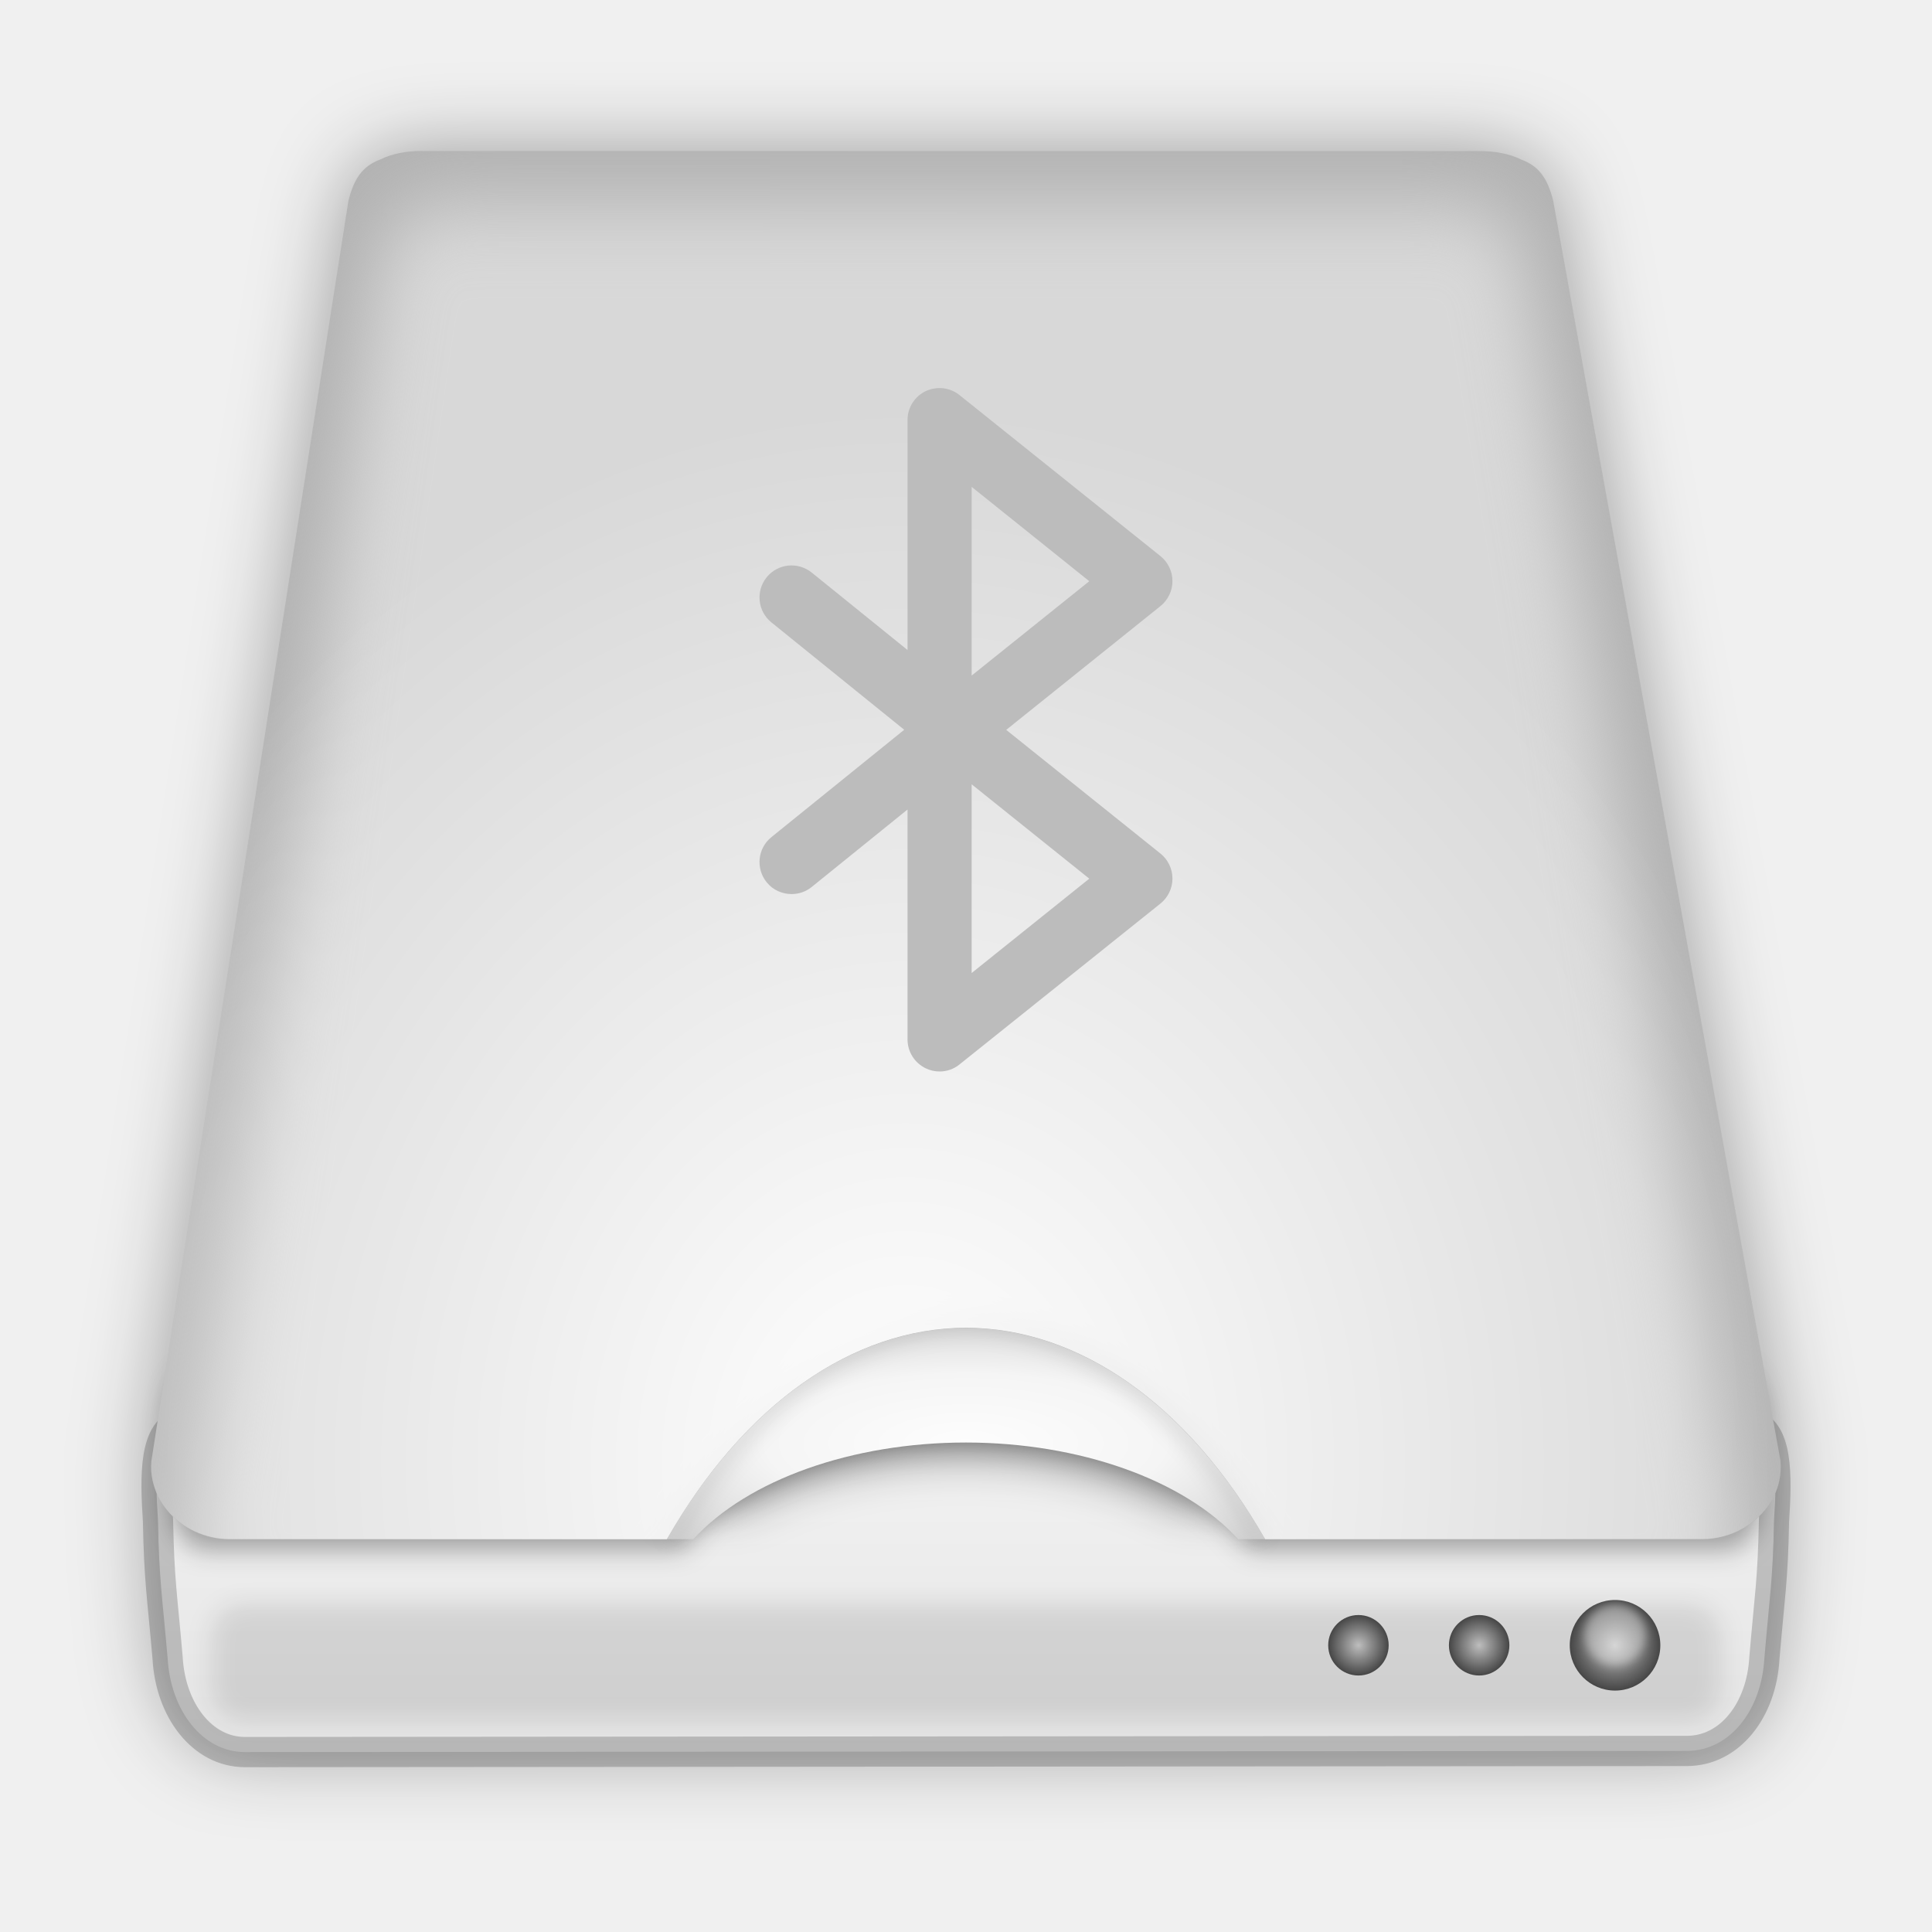
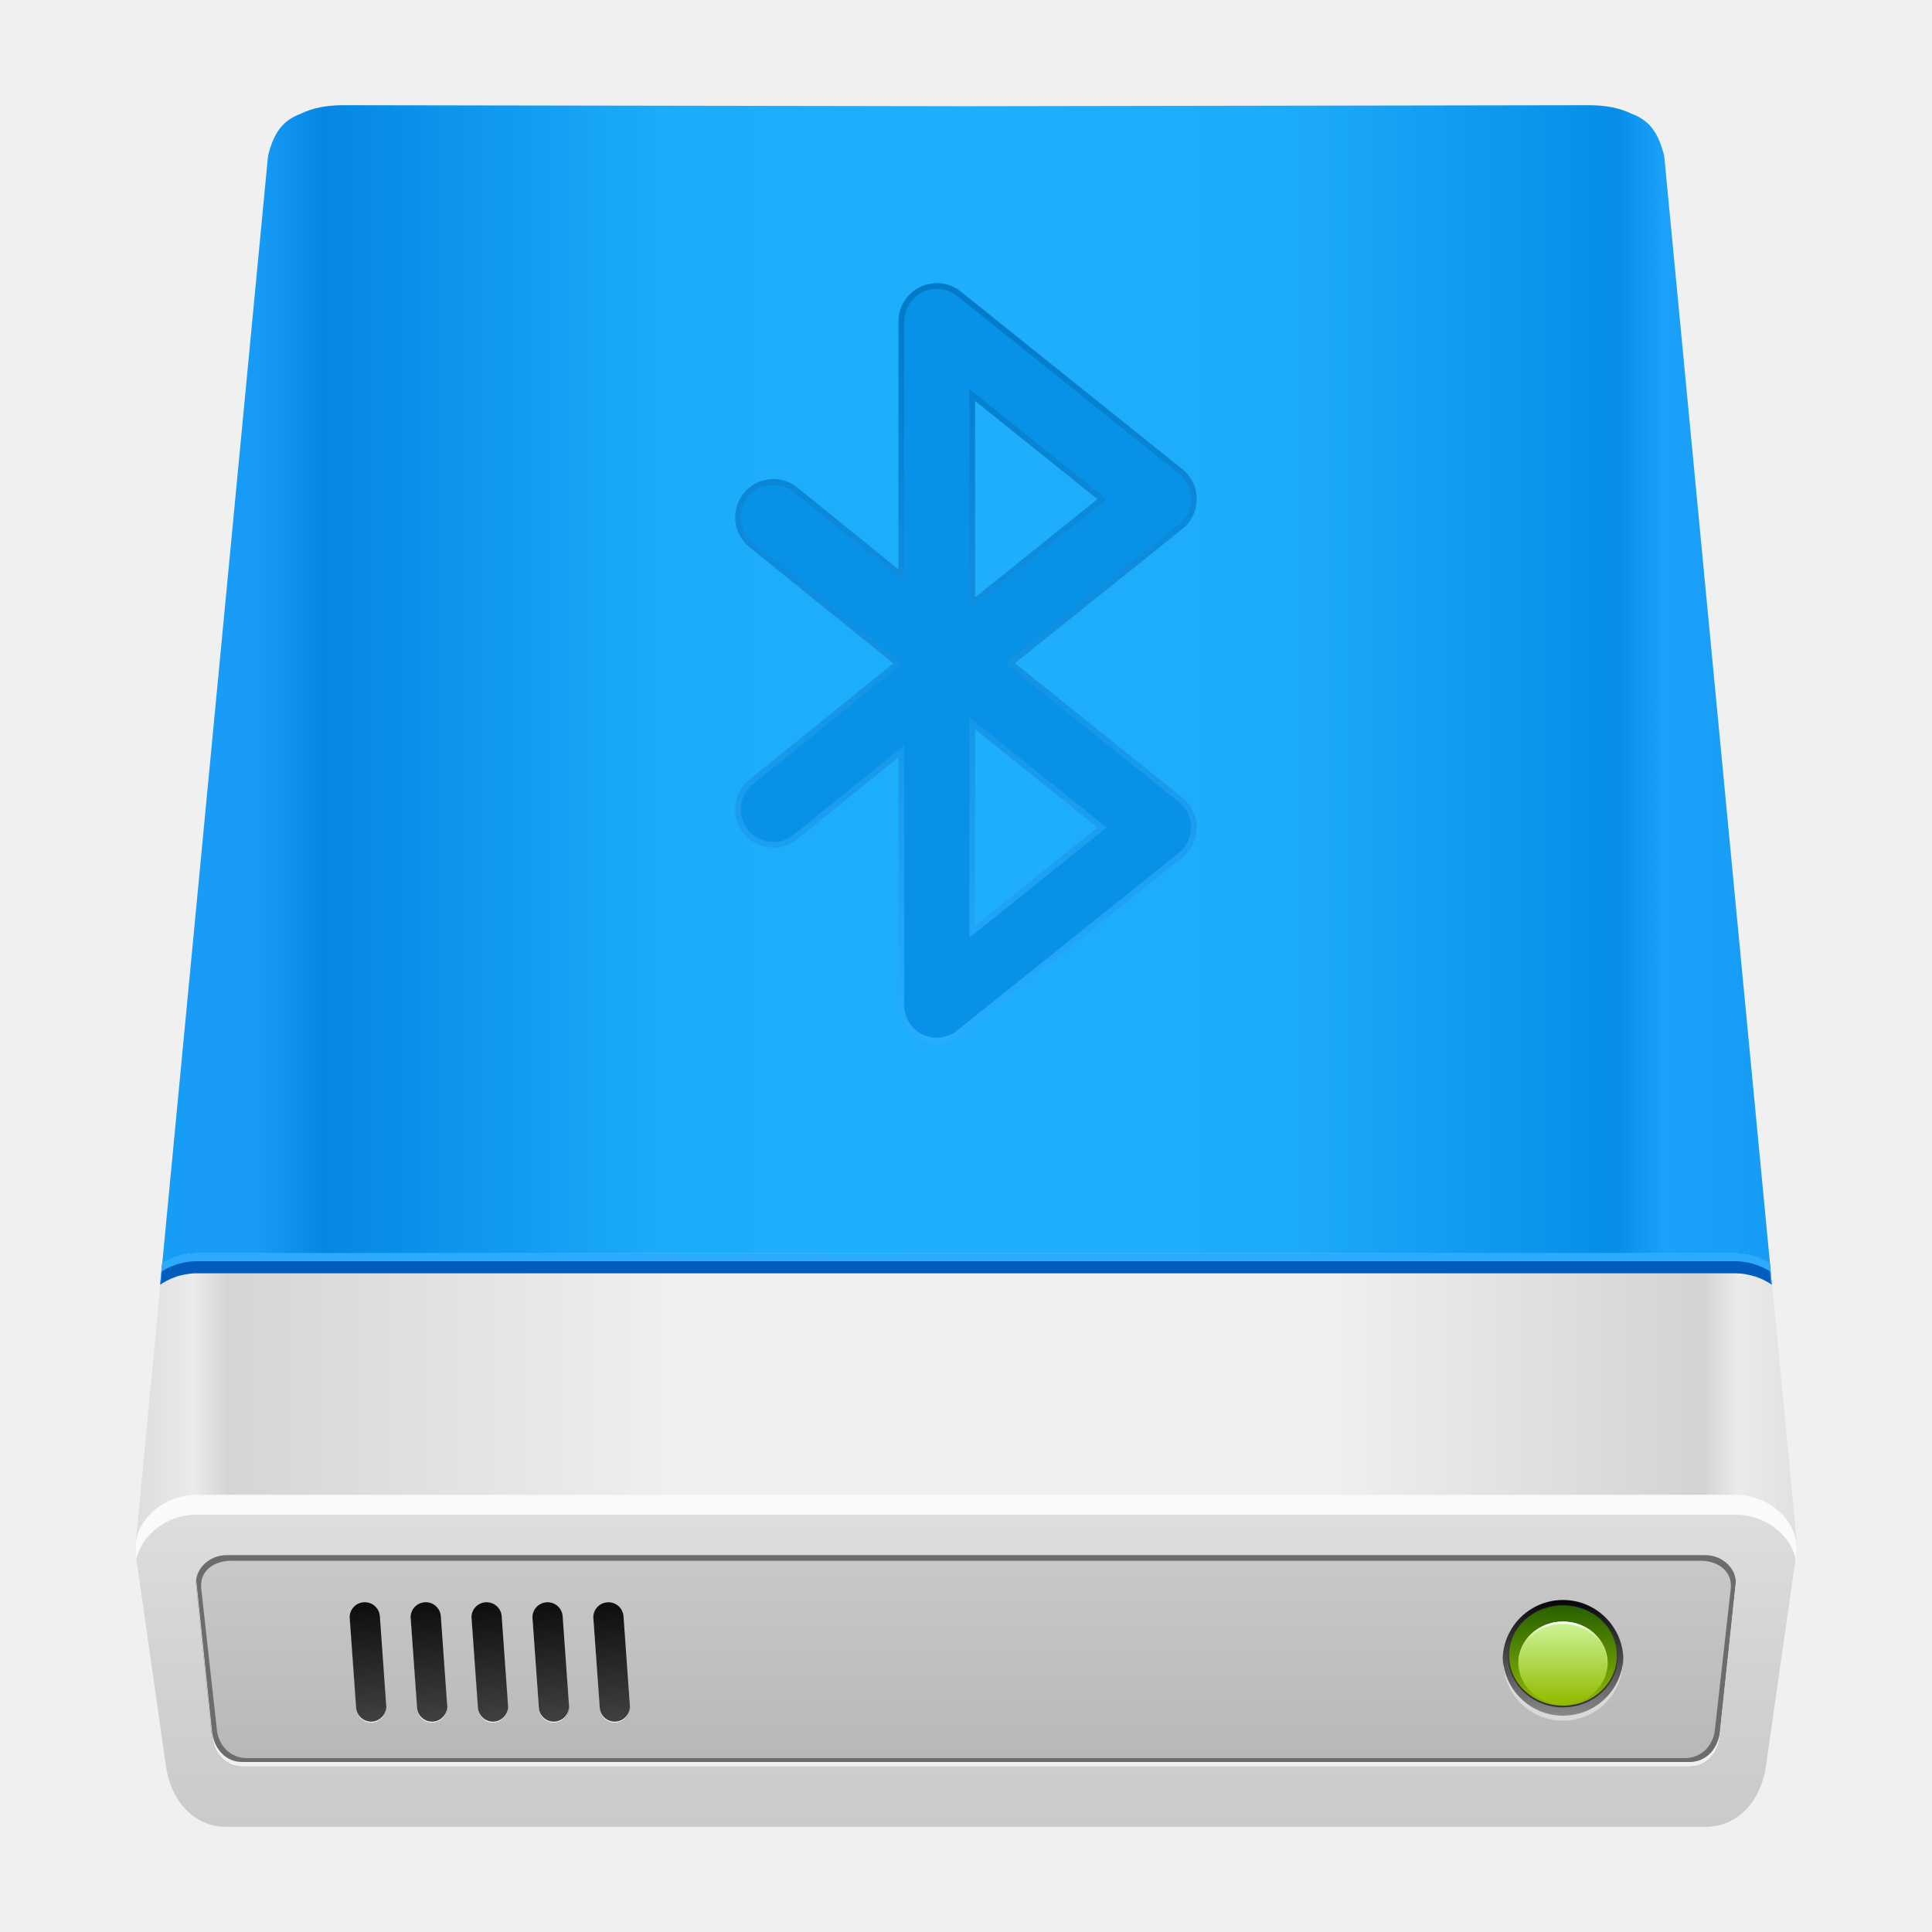
- <svg xmlns="http://www.w3.org/2000/svg" xmlns:xlink="http://www.w3.org/1999/xlink" width="64" height="64" version="1.1" viewBox="0 0 16.933 16.933" id="svg83">
-   <defs id="defs51">
-     <linearGradient id="a">
-       <stop stop-color="#bebebe" offset="0" id="stop2" />
-       <stop stop-color="#464646" offset="1" id="stop4" />
+ <svg xmlns="http://www.w3.org/2000/svg" xmlns:xlink="http://www.w3.org/1999/xlink" width="64" height="64" version="1.1" viewBox="0 0 16.933 16.933">
+   <defs>
+     <linearGradient id="linearGradient122580" x1="-253" x2="-198" y1="58.33" y2="58.33" gradientTransform="matrix(.26459 0 0 .26459 68.131 -2.7739)" gradientUnits="userSpaceOnUse">
+       <stop stop-color="#ddd" offset="0" />
+       <stop stop-color="#ebebeb" offset=".035" />
+       <stop stop-color="#d5d5d5" offset=".055" />
+       <stop stop-color="#f0f0f0" offset=".331" />
+       <stop stop-color="#f0f0f0" offset=".506" />
+       <stop stop-color="#f0f0f0" offset=".715" />
+       <stop stop-color="#d3d3d3" offset=".944" />
+       <stop stop-color="#ebebeb" offset=".965" />
+       <stop stop-color="#e1e1e1" offset="1" />
    </linearGradient>
-     <radialGradient id="g" cx="32" cy="53.196" r="9.909" gradientTransform="matrix(.3738 1.4135e-7 -4.447e-8 .1302 -3.4952 5.7248)" gradientUnits="userSpaceOnUse">
-       <stop stop-color="#fdfdfd" offset="0" id="stop7" />
-       <stop stop-color="#f5f5f5" offset=".473" id="stop9" />
-       <stop stop-color="#cecece" offset="1" id="stop11" />
-     </radialGradient>
-     <filter id="l" x="-.055" y="-.066" width="1.109" height="1.133" color-interpolation-filters="sRGB">
-       <feGaussianBlur stdDeviation="0.302" id="feGaussianBlur14" />
-     </filter>
-     <clipPath id="o">
-       <path d="m3.814 1.381c-0.14-2.209e-4 -0.262 0.021-0.36 0.065-0.16 0.053-0.228 0.153-0.275 0.316l-1.687 9.643c-0.005 0.052-0.002 0.101 0.01 0.149 0.004 0.019 0.01 0.038 0.017 0.056 0.003 0.009 0.007 0.018 0.011 0.027 0.012 0.027 0.027 0.053 0.043 0.078 0.028 0.041 0.062 0.079 0.101 0.113 0.008 0.007 0.016 0.013 0.024 0.02 0.041 0.032 0.087 0.06 0.136 0.083 0.01 0.004 0.02 0.009 0.03 0.013 0.091 0.038 0.192 0.059 0.296 0.059h3.746a3.496 5.043 0 0 1 2.56-1.618 3.496 5.043 0 0 1 2.562 1.618h3.744c0.243 0 0.47-0.116 0.587-0.289 0.017-0.025 0.031-0.051 0.043-0.078 4e-3 -0.009 0.008-0.018 0.012-0.027 0.007-0.018 0.012-0.037 0.017-0.056 0.011-0.048 0.015-0.098 0.01-0.15l-1.946-9.643c-0.046-0.163-0.114-0.263-0.275-0.316-0.099-0.044-0.22-0.065-0.36-0.065h-4.394z" fill="#929292" id="path17" />
-     </clipPath>
-     <filter id="j" x="-.087" y="-.424" width="1.173" height="1.848" color-interpolation-filters="sRGB">
-       <feGaussianBlur stdDeviation="0.707" id="feGaussianBlur20" />
-     </filter>
-     <radialGradient id="d" cx="7.937" cy="13.903" r="7.142" gradientTransform="matrix(1.1114 4.7498e-8 -5.5414e-8 1.2966 -.88353 -5.2248)" gradientUnits="userSpaceOnUse">
-       <stop stop-color="#fff" offset="0" id="stop23" />
-       <stop stop-color="#fff" stop-opacity="0" offset="1" id="stop25" />
-     </radialGradient>
-     <linearGradient id="h" x1="8.466" x2="8.466" y1="12.477" y2="15.356" gradientTransform="matrix(.99497 0 0 1 .042596 0)" gradientUnits="userSpaceOnUse">
-       <stop stop-color="#f3f3f3" offset="0" id="stop28" />
-       <stop stop-color="#e4e4e4" offset="1" id="stop30" />
+     <linearGradient id="linearGradient158037" x1="-252.13" x2="-198.87" y1="33.15" y2="33.15" gradientTransform="matrix(.26459 0 0 .26459 68.131 -2.7739)" gradientUnits="userSpaceOnUse">
+       <stop stop-color="#189df7" offset="0" />
+       <stop stop-color="#189bf7" offset=".06" />
+       <stop stop-color="#0587e4" offset=".1" />
+       <stop stop-color="#1cadfa" offset=".319" />
+       <stop stop-color="#1eaefb" offset=".506" />
+       <stop stop-color="#1dacfa" offset=".695" />
+       <stop stop-color="#068ee7" offset=".905" />
+       <stop stop-color="#1ba1f9" offset=".934" />
+       <stop stop-color="#169cf5" offset="1" />
    </linearGradient>
-     <filter id="n" x="-.02" y="-.238" width="1.04" height="1.476" color-interpolation-filters="sRGB">
-       <feGaussianBlur stdDeviation="0.105" id="feGaussianBlur33" />
-     </filter>
-     <filter id="m" x="-.02" y="-.176" width="1.04" height="1.352" color-interpolation-filters="sRGB">
-       <feGaussianBlur stdDeviation="0.44" id="feGaussianBlur36" />
-     </filter>
-     <filter id="k" x="-.041" y="-.11" width="1.083" height="1.22" color-interpolation-filters="sRGB">
-       <feGaussianBlur stdDeviation="0.341" id="feGaussianBlur39" />
-     </filter>
-     <radialGradient id="f" cx="14.155" cy="14.42" r=".397" gradientUnits="userSpaceOnUse" xlink:href="#a" />
-     <filter id="i" x="-.18" y="-.18" width="1.36" height="1.36" color-interpolation-filters="sRGB">
-       <feGaussianBlur stdDeviation="0.041" id="feGaussianBlur43" />
-     </filter>
-     <radialGradient id="c" cx="14.155" cy="14.42" r=".397" gradientTransform="matrix(.66667 0 0 .66667 3.5277 4.8065)" gradientUnits="userSpaceOnUse" xlink:href="#a" />
-     <radialGradient id="b" cx="14.155" cy="14.42" r=".397" gradientTransform="matrix(.66667 0 0 .66667 2.4694 4.8065)" gradientUnits="userSpaceOnUse" xlink:href="#a" />
-     <filter id="e" x="-.059" y="-.061" width="1.119" height="1.121" color-interpolation-filters="sRGB">
-       <feGaussianBlur stdDeviation="1.338" id="feGaussianBlur48" />
-     </filter>
+     <linearGradient id="linearGradient3986" x1="-59.557" x2="-59.557" y1="15.884" y2="18.79" gradientTransform="matrix(1 0 0 1 68.131 -2.7739)" gradientUnits="userSpaceOnUse">
+       <stop stop-color="#dfdfdf" offset="0" />
+       <stop stop-color="#d2d2d2" offset=".532" />
+       <stop stop-color="#cacaca" offset="1" />
+     </linearGradient>
+     <linearGradient id="linearGradient12298" x1="-58.757" x2="-58.757" y1="16.466" y2="18.206" gradientTransform="matrix(1 0 0 .98695 68.131 -2.5588)" gradientUnits="userSpaceOnUse">
+       <stop stop-color="#c8c8c8" offset="0" />
+       <stop stop-color="#b8b8b8" offset="1" />
+     </linearGradient>
+     <linearGradient id="linearGradient988" x1="-61.911" x2="-61.911" y1="14.023" y2="15.081" gradientTransform="matrix(1 0 0 1 64.227 .21147)" gradientUnits="userSpaceOnUse" xlink:href="#linearGradient24279" />
+     <linearGradient id="linearGradient24279">
+       <stop stop-color="#0d0d0d" offset="0" />
+       <stop stop-color="#414141" offset="1" />
+     </linearGradient>
+     <linearGradient id="linearGradient990" x1="-61.911" x2="-61.911" y1="14.023" y2="15.081" gradientTransform="matrix(1 0 0 1 64.76 .24938)" gradientUnits="userSpaceOnUse" xlink:href="#linearGradient24279" />
+     <linearGradient id="linearGradient992" x1="-61.911" x2="-61.911" y1="14.023" y2="15.081" gradientTransform="matrix(1 0 0 1 65.292 .28729)" gradientUnits="userSpaceOnUse" xlink:href="#linearGradient24279" />
+     <linearGradient id="linearGradient994" x1="-61.911" x2="-61.911" y1="14.023" y2="15.081" gradientTransform="matrix(1 0 0 1 65.825 .3252)" gradientUnits="userSpaceOnUse" xlink:href="#linearGradient24279" />
+     <linearGradient id="linearGradient24281" x1="-61.911" x2="-61.911" y1="14.023" y2="15.081" gradientTransform="matrix(1 0 0 1 66.357 .36311)" gradientUnits="userSpaceOnUse" xlink:href="#linearGradient24279" />
+     <linearGradient id="linearGradient45238" x1="-55.576" x2="-55.576" y1="13.942" y2="14.996" gradientTransform="matrix(1 0 0 1 69.275 .079953)" gradientUnits="userSpaceOnUse">
+       <stop stop-color="#070509" offset="0" />
+       <stop stop-color="#8e8e8e" offset="1" />
+     </linearGradient>
+     <linearGradient id="linearGradient59949" x1="-55.566" x2="-55.566" y1="13.99" y2="14.865" gradientTransform="matrix(1 0 0 1 69.275 .079953)" gradientUnits="userSpaceOnUse">
+       <stop stop-color="#276000" offset="0" />
+       <stop stop-color="#90b800" offset="1" />
+     </linearGradient>
+     <linearGradient id="linearGradient69044" x1="-55.566" x2="-55.566" y1="13.99" y2="14.865" gradientTransform="matrix(.82719 0 0 .82719 59.67 2.639)" gradientUnits="userSpaceOnUse">
+       <stop stop-color="#cef59a" offset="0" />
+       <stop stop-color="#91ba00" offset="1" />
+     </linearGradient>
+     <linearGradient id="linearGradient106117" x1="-55.566" x2="-55.566" y1="13.99" y2="14.223" gradientTransform="matrix(.8272 0 0 .8272 59.67 2.6391)" gradientUnits="userSpaceOnUse">
+       <stop stop-color="#fff" offset="0" />
+       <stop stop-color="#bee571" offset="1" />
+     </linearGradient>
+     <linearGradient id="linearGradient6371" x1="4.545" x2="4.545" y1="2.509" y2="9.133" gradientTransform="translate(3.7012)" gradientUnits="userSpaceOnUse">
+       <stop stop-color="#0079c7" offset="0" />
+       <stop stop-color="#27acfe" offset="1" />
+     </linearGradient>
  </defs>
-   <path transform="scale(.26458)" d="m14 5c-0.543-9.566e-4 -1.013 0.089-1.395 0.279-0.621 0.231-0.884 0.664-1.062 1.369l-6.527 41.746c-0.021 0.224-0.006 0.439 0.037 0.646 0.003 0.013 0.007 0.025 0.01 0.037-0.007 0.418 0.007 0.859 0.037 1.312 0.037 1.989 0.142 2.467 0.318 4.537 0.097 1.721 1.149 3.112 2.576 3.111l48.012-0.039c1.427-0.001 2.48-1.351 2.576-3.072 0.176-2.071 0.282-2.55 0.318-4.539 0.03-0.451 0.042-0.888 0.035-1.305 0.003-0.015 0.009-0.028 0.012-0.043 0.044-0.207 0.058-0.425 0.037-0.648l-7.527-41.742c-0.179-0.705-0.442-1.138-1.062-1.369-0.381-0.19-0.852-0.28-1.395-0.279h-17l-18-0.002zm18 38.982a13.526 21.831 0 0 1 6.977 3.176h-13.959a13.526 21.831 0 0 1 6.982-3.176z" filter="url(#e)" opacity=".35" stroke-width="3.78" id="path53" />
-   <path d="m1.6 12.477c-0.248 0.043-0.242 0.449-0.215 0.855 0.01 0.526 0.037 0.653 0.084 1.2 0.025 0.455 0.302 0.824 0.678 0.824l12.639-0.01c0.376-3.07e-4 0.653-0.358 0.678-0.813 0.046-0.548 0.074-0.674 0.084-1.2 0.027-0.406 0.033-0.812-0.215-0.855h-12.738z" fill="url(#h)" stroke="#000" stroke-opacity=".196" stroke-width=".265" id="path55" />
-   <path transform="scale(.26458)" d="m6.771 45.307c-0.608 0-1.098 0.746-1.098 1.672v2.647c0 0.926 0.49 1.672 1.098 1.672h15.867a9.864 5.113 0 0 1 9.361-3.512 9.864 5.113 0 0 1 9.354 3.512h15.875c0.608 0 1.098-0.746 1.098-1.672v-2.647c0-0.926-0.49-1.672-1.098-1.672h-50.457z" fill-rule="evenodd" filter="url(#m)" opacity=".35" style="paint-order:stroke fill markers" id="path57" />
-   <path transform="matrix(.26458 0 0 .26458 0 -.26458)" d="m31.855 47a10.294 5.798 0 0 0-9.771 4h2.502a10.294 5.798 0 0 1 7.269-1.699 10.294 5.798 0 0 1 7.258 1.699h2.522a10.294 5.798 0 0 0-9.779-4z" fill-rule="evenodd" filter="url(#j)" opacity=".35" style="paint-order:stroke fill markers" id="path59" />
-   <path d="m8.466 11.522a3.579 6.132 0 0 0-2.621 1.968h0.232a2.724 1.629 0 0 1 2.389-0.847 2.724 1.629 0 0 1 2.386 0.847h0.237a3.579 6.132 0 0 0-2.623-1.968z" fill="url(#g)" id="path61" />
-   <path d="m3.704 1.323c-0.144-2.531e-4 -0.268 0.024-0.369 0.074-0.164 0.061-0.234 0.176-0.281 0.362l-1.727 11.045c-0.006 0.059-0.002 0.116 0.01 0.171 0.005 0.022 0.011 0.044 0.018 0.065 0.004 0.011 0.007 0.021 0.011 0.031 0.012 0.031 0.027 0.061 0.044 0.089 0.029 0.047 0.063 0.091 0.103 0.13 0.008 0.008 0.016 0.015 0.025 0.023 0.042 0.037 0.089 0.069 0.139 0.096 0.01 0.005 0.02 0.01 0.03 0.015 0.093 0.043 0.197 0.068 0.303 0.068h3.834a3.579 5.776 0 0 1 2.621-1.854 3.579 5.776 0 0 1 2.623 1.854h3.833c0.249 0 0.481-0.133 0.601-0.331 0.017-0.028 0.032-0.058 0.044-0.089 0.004-0.01 0.008-0.021 0.012-0.031 7e-3 -0.021 0.012-0.043 0.017-0.065 0.012-0.055 0.015-0.112 0.01-0.172l-1.992-11.044c-0.047-0.187-0.117-0.301-0.281-0.362-0.101-0.05-0.225-0.074-0.369-0.074h-9.26z" fill="#b2b2b2" id="path63" />
-   <path transform="matrix(1.0237 0 0 1.1453 -.20026 -.25842)" d="m4.054 1.781c-0.133-2.271e-4 -0.248 0.021-0.342 0.066-0.152 0.055-0.217 0.158-0.26 0.325l-1.6 9.912c-0.005 0.053-0.002 0.104 0.009 0.153 0.004 0.02 0.01 0.039 0.016 0.058 0.003 0.009 0.007 0.019 0.011 0.028 0.011 0.028 0.025 0.054 0.041 0.08 0.027 0.042 0.059 0.082 0.096 0.116 0.007 0.007 0.015 0.014 0.023 0.02 0.039 0.033 0.082 0.062 0.129 0.086 0.009 0.005 0.019 0.009 0.028 0.013 0.086 0.039 0.182 0.061 0.281 0.061h3.552a3.316 5.183 0 0 1 2.428-1.663 3.316 5.183 0 0 1 2.43 1.663h3.551c0.23 0 0.445-0.119 0.557-0.297 0.016-0.025 0.03-0.052 0.041-0.08 0.004-0.009 0.008-0.018 0.011-0.028 0.006-0.019 0.012-0.038 0.016-0.058 0.011-0.049 0.014-0.101 9e-3 -0.154l-1.845-9.911c-0.044-0.167-0.108-0.27-0.26-0.325-0.093-0.045-0.209-0.067-0.342-0.066h-4.167z" clip-path="url(#o)" fill="#d8d8d8" filter="url(#l)" stroke-width=".924" id="path65" />
-   <path transform="scale(.26458)" d="m32 43.549a13.526 23.175 0 0 0-9.906 7.438h0.297a13.526 23.175 0 0 1 9.609-6.92 13.526 23.175 0 0 1 9.604 6.92h0.309a13.526 23.175 0 0 0-9.912-7.438z" filter="url(#k)" opacity=".15" stroke-width="3.78" id="path67" />
-   <path d="m3.704 1.322c-0.144-2.531e-4 -0.268 0.024-0.369 0.074-0.164 0.061-0.234 0.176-0.281 0.362l-1.727 11.045c-0.006 0.059-0.002 0.116 0.01 0.171 0.005 0.022 0.011 0.044 0.018 0.065 0.004 0.011 0.007 0.021 0.011 0.031 0.012 0.031 0.027 0.061 0.044 0.089 0.029 0.047 0.063 0.091 0.103 0.13 8e-3 0.008 0.016 0.015 0.025 0.023 0.042 0.037 0.089 0.069 0.139 0.096 0.01 0.005 0.02 0.01 0.03 0.015 0.093 0.043 0.197 0.068 0.303 0.068h3.834a3.579 5.776 0 0 1 2.621-1.854 3.579 5.776 0 0 1 2.623 1.854h3.833c0.249 0 0.481-0.133 0.601-0.331 0.017-0.028 0.032-0.058 0.044-0.089 0.004-0.01 0.008-0.021 0.012-0.031 7e-3 -0.021 0.012-0.043 0.017-0.065 0.012-0.055 0.015-0.112 0.01-0.172l-1.992-11.044c-0.047-0.187-0.117-0.301-0.281-0.362-0.101-0.05-0.225-0.074-0.369-0.074h-4.498z" fill="url(#d)" id="path69" />
-   <g fill-rule="evenodd" id="g81">
-     <rect transform="matrix(1.0417 0 0 .96682 -.35277 .50035)" x="2.117" y="14.023" width="12.7" height="1.058" rx=".265" ry=".295" filter="url(#n)" opacity=".1" style="paint-order:stroke fill markers" id="rect71" />
-     <circle cx="14.155" cy="14.42" r=".397" fill="url(#f)" style="paint-order:stroke fill markers" id="circle73" />
-     <circle cx="14.155" cy="14.328" r=".27" fill="#fff" filter="url(#i)" opacity=".36" style="paint-order:stroke fill markers" id="circle75" />
-     <circle cx="12.964" cy="14.42" r=".265" fill="url(#c)" style="paint-order:stroke fill markers" id="circle77" />
-     <circle cx="11.906" cy="14.42" r=".265" fill="url(#b)" style="paint-order:stroke fill markers" id="circle79" />
+   <g stroke-width="1.019">
+     <path d="m15.531 11.259c-7e-3 -0.005-0.014-0.009-0.021-0.014-0.013-0.008-0.026-0.015-0.039-0.022-0.013-0.007-0.027-0.013-0.04-0.019-0.014-0.006-0.028-0.011-0.042-0.016-0.014-0.005-0.029-0.009-0.043-0.012-0.015-0.004-0.03-0.007-0.044-0.009s-0.03-0.004-0.045-0.006c-0.015-0.001-0.03-0.002-0.045-0.002h-13.486c-0.015 0-0.031 7.94e-4 -0.046 0.002-0.015 0.001-0.03 0.003-0.045 0.006s-0.03 0.006-0.044 0.009c-0.015 0.004-0.029 0.008-0.043 0.012-0.014 0.005-0.029 0.01-0.042 0.016-0.014 0.006-0.027 0.012-0.04 0.019-0.013 0.007-0.026 0.014-0.039 0.022-0.007 0.005-0.014 0.01-0.021 0.014l-0.21 2.2c-0.006 0.06-0.002 0.119 0.01 0.175 0.005 0.022 0.011 0.044 0.018 0.066 0.004 0.011 0.007 0.022 0.011 0.032 0.013 0.031 0.028 0.062 0.045 0.09 0.029 0.048 0.065 0.092 0.105 0.132 0.008 0.008 0.016 0.016 0.025 0.023 0.043 0.038 0.091 0.07 0.142 0.097 0.01 0.005 0.02 0.011 0.031 0.015 0.095 0.044 0.2 0.069 0.309 0.069h13.154c0.253 0 0.489-0.135 0.612-0.337 0.017-0.029 0.033-0.059 0.045-0.09 0.004-0.01 0.008-0.021 0.012-0.032 0.007-0.021 0.013-0.043 0.018-0.066 0.012-0.056 0.015-0.114 0.01-0.175z" fill="url(#linearGradient122580)" />
+     <path d="m15.513 11.073c-0.014-0.009-0.028-0.017-0.042-0.024-0.016-0.008-0.032-0.015-0.049-0.022-0.017-0.007-0.034-0.013-0.051-0.018-0.017-0.005-0.034-0.009-0.052-0.013-0.018-0.004-0.036-0.006-0.054-0.008-0.018-0.002-0.036-0.003-0.054-0.003h-13.487c-0.018 0-0.036 7.68e-4 -0.054 0.003-0.018 0.002-0.036 0.005-0.054 0.008-0.018 0.004-0.035 0.008-0.052 0.013-0.017 0.005-0.035 0.011-0.051 0.018-0.017 0.007-0.033 0.014-0.049 0.022-0.014 0.007-0.028 0.016-0.042 0.024l-0.018 0.187c0.007-0.005 0.014-0.01 0.021-0.014 0.013-0.008 0.026-0.015 0.039-0.022 0.013-0.007 0.027-0.013 0.04-0.019 0.014-0.006 0.028-0.011 0.042-0.016 0.014-0.005 0.028-0.009 0.043-0.012s0.03-0.007 0.044-0.009c0.015-0.003 0.03-0.004 0.045-0.006s0.031-0.002 0.046-0.002h13.486c0.015 0 0.03 7.94e-4 0.045 0.002 0.015 0.001 0.03 0.003 0.045 0.006s0.03 0.006 0.044 0.009c0.015 0.004 0.029 0.008 0.043 0.012 0.014 0.005 0.028 0.01 0.042 0.016 0.014 0.006 0.027 0.012 0.04 0.019 0.013 0.007 0.026 0.014 0.039 0.022 0.007 0.004 0.014 0.009 0.021 0.014z" fill="#015cbe" />
+     <path d="m3.011 0.922c-0.146-2.58e-4 -0.273 0.024-0.376 0.075-0.167 0.062-0.238 0.179-0.286 0.369l-0.927 9.707c0.014-0.009 0.028-0.017 0.042-0.024 0.016-0.008 0.032-0.015 0.049-0.022 0.017-0.007 0.034-0.013 0.051-0.018 0.017-0.005 0.034-0.009 0.052-0.013 0.018-0.004 0.036-0.006 0.054-0.008 0.018-0.002 0.036-0.003 0.054-0.003h13.487c0.018 0 0.036 7.69e-4 0.054 0.003 0.018 0.002 0.036 0.005 0.054 0.008 0.018 0.004 0.035 0.008 0.052 0.013 0.017 0.005 0.035 0.011 0.051 0.018 0.017 0.007 0.033 0.014 0.049 0.022 0.014 0.007 0.028 0.016 0.042 0.024l-0.927-9.707c-0.048-0.19-0.119-0.307-0.286-0.369-0.103-0.051-0.229-0.075-0.376-0.075l-5.457 0.009z" fill="url(#linearGradient158037)" />
  </g>
-   <path d="m 8.267,3.403 c -0.052,-0.006 -0.105,0.003 -0.154,0.025 -0.097,0.047 -0.159,0.145 -0.159,0.253 v 2.016 l -0.84,-0.679 c -0.121,-0.097 -0.297,-0.079 -0.395,0.042 -0.097,0.121 -0.079,0.297 0.042,0.395 l 1.164,0.941 -1.164,0.941 c -0.121,0.098 -0.139,0.274 -0.042,0.395 0.055,0.069 0.137,0.104 0.219,0.104 0.062,0 0.124,-0.02 0.176,-0.062 l 0.84,-0.679 v 2.015 c 0,0.108 0.062,0.206 0.159,0.253 0.039,0.019 0.08,0.028 0.122,0.028 0.063,0 0.125,-0.021 0.175,-0.062 L 10.171,7.919 c 0.066,-0.053 0.105,-0.134 0.105,-0.219 -10e-7,-0.085 -0.039,-0.166 -0.105,-0.219 L 8.819,6.397 10.171,5.312 c 0.066,-0.053 0.105,-0.134 0.105,-0.219 -10e-7,-0.085 -0.039,-0.166 -0.105,-0.219 L 8.41,3.463 c -0.042,-0.034 -0.092,-0.054 -0.143,-0.06 z m 0.249,0.864 1.031,0.827 -1.031,0.827 z m 0,2.607 1.031,0.827 -1.031,0.827 z" fill="#a1a7ae" fill-rule="evenodd" id="path1088" style="fill:#bcbcbc;fill-opacity:1;stroke-width:0.395" />
+   <g stroke-linecap="round" stroke-linejoin="round">
+     <path d="m1.72 13.101h13.493c0.293 0 0.571 0.239 0.529 0.529l-0.265 1.852c-0.041 0.29-0.236 0.529-0.529 0.529h-12.964c-0.293 0-0.488-0.239-0.529-0.529l-0.265-1.852c-0.041-0.29 0.236-0.529 0.529-0.529z" color="#000000" fill="url(#linearGradient3986)" stroke-width=".053" style="-inkscape-stroke:none" />
+     <path d="m1.984 13.63h12.964c0.147 0 0.28 0.119 0.265 0.265l-0.14 1.323c-0.015 0.146-0.118 0.265-0.265 0.265h-12.686c-0.147 0-0.249-0.119-0.265-0.265l-0.138-1.323c-0.015-0.146 0.118-0.265 0.265-0.265z" color="#000000" fill="#6c6c6c" stroke-width=".041" style="-inkscape-stroke:none" />
+     <path d="m1.72 13.101c-0.293 0-0.571 0.239-0.529 0.529l0.005 0.035c0.047-0.223 0.28-0.39 0.524-0.39h13.494c0.244 0 0.477 0.166 0.524 0.39l0.005-0.035c0.041-0.29-0.236-0.529-0.529-0.529z" color="#000000" fill="#fafafa" stroke-width=".053" style="-inkscape-stroke:none" />
+     <path d="m2.027 13.679h12.879c0.146 0 0.281 0.089 0.263 0.247l-0.139 1.236c-0.015 0.136-0.117 0.247-0.263 0.247h-12.603c-0.146 0-0.248-0.111-0.263-0.247l-0.137-1.236c-0.018-0.163 0.117-0.247 0.263-0.247z" color="#000000" fill="url(#linearGradient12298)" stroke-width=".039" style="-inkscape-stroke:none" />
+     <path d="m1.72 13.855c-0.001 0.013-0.001 0.026 0 0.04l0.138 1.323c0.015 0.146 0.118 0.265 0.265 0.265h12.686c0.147 0 0.249-0.119 0.265-0.265l0.141-1.323c0.001-0.014 0.001-0.027 0-0.04l-0.141 1.323c-0.015 0.146-0.118 0.265-0.265 0.265h-12.686c-0.147 0-0.249-0.119-0.265-0.265z" color="#000000" fill="#f0f0f0" stroke-width=".041" style="-inkscape-stroke:none" />
+     <g stroke-width=".053">
+       <rect transform="rotate(-4.0717)" x="2.05" y="14.234" width=".265" height="1.058" ry=".132" fill="url(#linearGradient988)" />
+       <path d="m3.064 14.174c-3.7e-5 0.004-2.62e-4 0.007 0 0.011l0.057 0.792c0.005 0.073 0.068 0.128 0.141 0.122 0.072-0.005 0.126-0.065 0.123-0.136-3e-3 0.066-0.055 0.121-0.123 0.126-0.073 0.005-0.136-0.05-0.141-0.123z" fill="#f0f0f0" />
+       <rect transform="rotate(-4.0717)" x="2.583" y="14.272" width=".265" height="1.058" ry=".132" fill="url(#linearGradient990)" />
+       <path d="m3.598 14.174c-3.7e-5 0.004-2.62e-4 0.007 0 0.011l0.057 0.792c0.005 0.073 0.068 0.128 0.141 0.122 0.072-0.005 0.126-0.065 0.123-0.136-3e-3 0.066-0.055 0.121-0.123 0.126-0.073 0.005-0.136-0.05-0.141-0.123z" fill="#f0f0f0" />
+       <rect transform="rotate(-4.0717)" x="3.115" y="14.31" width=".265" height="1.058" ry=".132" fill="url(#linearGradient992)" />
+       <path d="m4.132 14.174c-3.7e-5 0.004-2.62e-4 0.007 0 0.011l0.057 0.792c0.005 0.073 0.068 0.128 0.141 0.122 0.072-0.005 0.126-0.065 0.123-0.136-3e-3 0.066-0.055 0.121-0.123 0.126-0.073 0.005-0.136-0.05-0.141-0.123z" fill="#f0f0f0" />
+       <rect transform="rotate(-4.0717)" x="3.648" y="14.348" width=".265" height="1.058" ry=".132" fill="url(#linearGradient994)" />
+       <path d="m4.665 14.174c-3.7e-5 0.004-2.62e-4 0.007 0 0.011l0.057 0.792c0.005 0.073 0.068 0.128 0.141 0.122 0.072-0.005 0.126-0.065 0.123-0.136-3e-3 0.066-0.055 0.121-0.123 0.126-0.073 0.005-0.136-0.05-0.141-0.123z" fill="#f0f0f0" />
+       <rect transform="rotate(-4.0717)" x="4.18" y="14.386" width=".265" height="1.058" ry=".132" fill="url(#linearGradient24281)" />
+       <path d="m5.199 14.174c-3.7e-5 0.004-2.62e-4 0.007 0 0.011l0.057 0.792c0.005 0.073 0.068 0.128 0.141 0.122 0.072-0.005 0.126-0.065 0.123-0.136-3e-3 0.066-0.055 0.121-0.123 0.126-0.073 0.005-0.136-0.05-0.141-0.123z" fill="#f0f0f0" />
+     </g>
+     <circle cx="13.699" cy="14.552" r=".529" fill="url(#linearGradient45238)" stroke-width=".06" />
+     <path d="m14.228 14.525a0.529 0.529 0 0 1-0.529 0.512 0.529 0.529 0 0 1-0.528-0.507 0.529 0.529 0 0 0-0.001 0.023 0.529 0.529 0 0 0 0.529 0.529 0.529 0.529 0 0 0 0.529-0.529 0.529 0.529 0 0 0-5.29e-4 -0.027z" fill="#d9d9d9" stroke-width=".06" />
+     <ellipse cx="13.699" cy="14.517" rx=".481" ry=".447" fill="#33323a" stroke-width=".052" />
+     <ellipse cx="13.699" cy="14.51" rx=".473" ry=".439" fill="url(#linearGradient59949)" stroke-width=".051" />
+     <ellipse cx="13.699" cy="14.575" rx=".391" ry=".363" fill="url(#linearGradient69044)" stroke-width=".042" />
+     <path d="m13.699 14.212a0.391 0.363 0 0 0-0.391 0.363 0.391 0.363 0 0 0 0.007 0.069 0.387 0.36 0 0 1-0.004-0.051 0.387 0.36 0 0 1 0.387-0.36 0.387 0.36 0 0 1 0.388 0.36 0.387 0.36 0 0 1-0.004 0.048 0.391 0.363 0 0 0 0.007-0.066 0.391 0.363 0 0 0-0.391-0.363z" fill="url(#linearGradient106117)" stroke-width=".042" />
+   </g>
+   <path d="m1.722 10.985c-0.018 0-0.036 7.68e-4 -0.054 0.003-0.018 0.002-0.036 0.005-0.054 0.008-0.018 0.004-0.035 0.008-0.052 0.013-0.017 0.005-0.035 0.011-0.051 0.018-0.017 0.007-0.033 0.014-0.049 0.022-0.014 0.007-0.028 0.016-0.042 0.024l-0.018 0.187c0.002-0.002 0.005-3e-3 0.007-0.005l0.011-0.113c0.014-0.009 0.028-0.017 0.042-0.024 0.016-0.008 0.032-0.016 0.049-0.022 0.017-0.007 0.034-0.013 0.051-0.018s0.034-0.009 0.052-0.013c0.018-0.004 0.036-0.006 0.054-0.008 0.018-0.002 0.036-0.003 0.054-0.003h13.487c0.018 0 0.036 7.94e-4 0.054 0.003 0.018 0.002 0.036 0.005 0.054 0.008 0.018 0.004 0.035 0.008 0.052 0.013 0.017 0.005 0.035 0.011 0.051 0.018 0.017 0.007 0.033 0.014 0.049 0.022 0.014 0.007 0.028 0.016 0.042 0.024l0.011 0.113c0.002 0.002 0.005 3e-3 0.007 0.005l-0.018-0.187c-0.014-0.009-0.028-0.017-0.042-0.024-0.016-0.008-0.032-0.015-0.049-0.022-0.017-0.007-0.034-0.013-0.051-0.018-0.017-0.005-0.034-0.009-0.052-0.013-0.018-0.004-0.036-0.006-0.054-0.008-0.018-0.002-0.036-0.003-0.054-0.003z" fill="#2cabfc" stroke-width="1.019" />
+   <path d="m8.246 2.509c-0.057-0.007-0.116 0.003-0.17 0.028-0.107 0.052-0.176 0.16-0.176 0.28v2.226l-0.927-0.75c-0.133-0.108-0.328-0.087-0.436 0.046-0.108 0.133-0.087 0.328 0.046 0.436l1.286 1.039-1.286 1.039c-0.133 0.108-0.154 0.303-0.046 0.436 0.061 0.076 0.151 0.115 0.241 0.115 0.068 0 0.137-0.022 0.195-0.069l0.927-0.75v2.225c0 0.119 0.068 0.228 0.176 0.28 0.043 0.021 0.089 0.03 0.134 0.03 0.069 0 0.138-0.023 0.194-0.068l1.944-1.558c0.073-0.059 0.116-0.148 0.116-0.242-1e-6 -0.094-0.043-0.183-0.116-0.242l-1.493-1.197 1.493-1.197c0.073-0.059 0.116-0.148 0.116-0.242-1e-6 -0.094-0.043-0.183-0.116-0.242l-1.944-1.558c-0.047-0.037-0.101-0.059-0.158-0.066zm0.275 0.953 1.138 0.913-1.138 0.913zm0 2.878 1.138 0.913-1.138 0.913z" fill="#0892e7" fill-rule="evenodd" stroke="url(#linearGradient6371)" stroke-width=".05" />
</svg>
